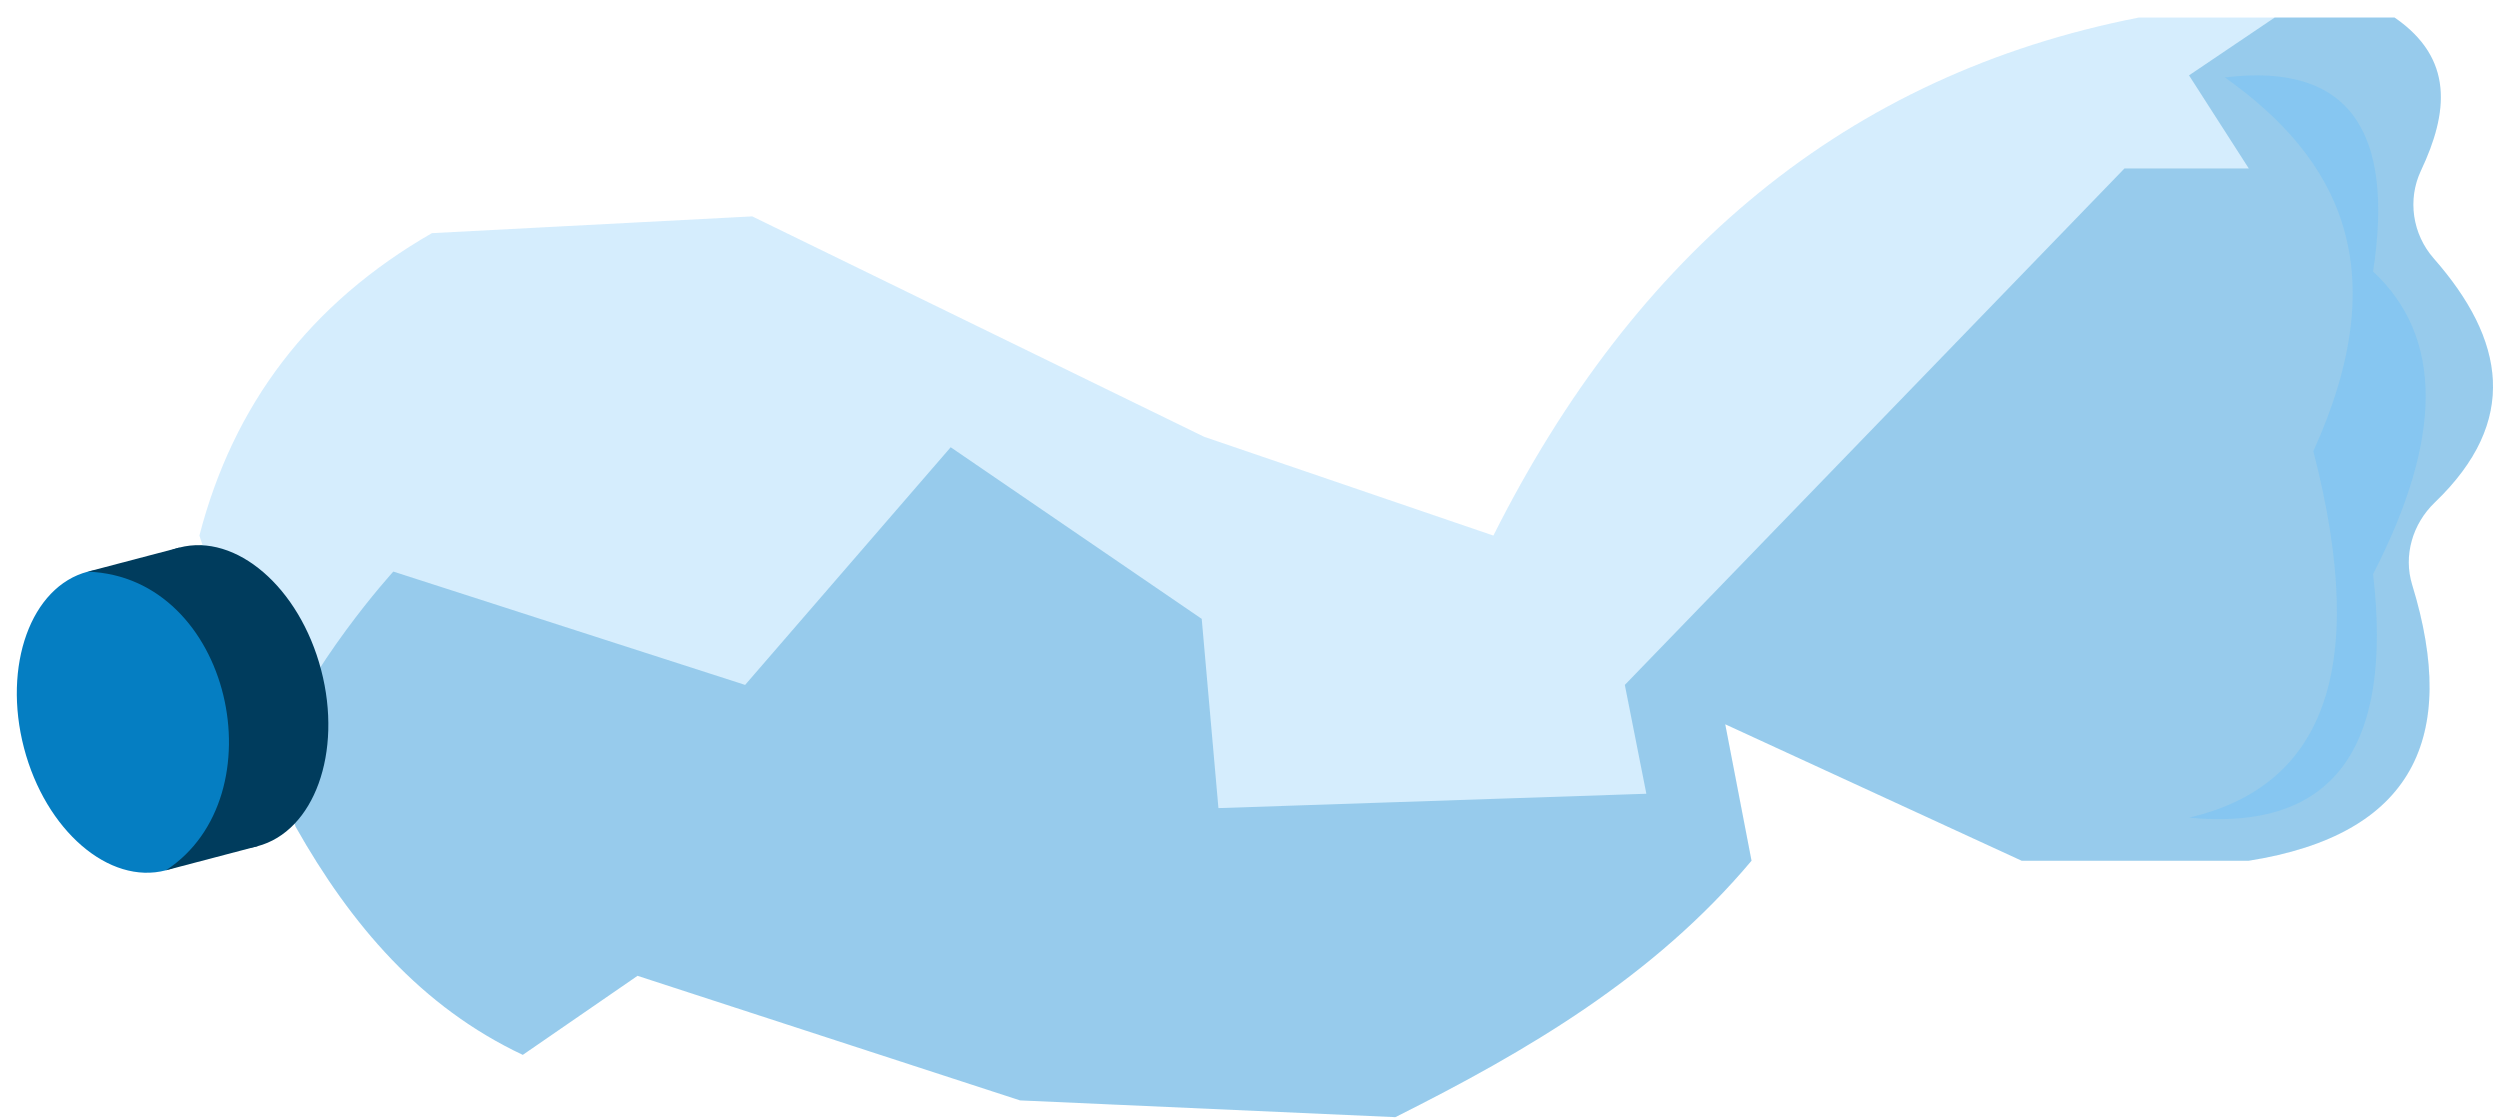
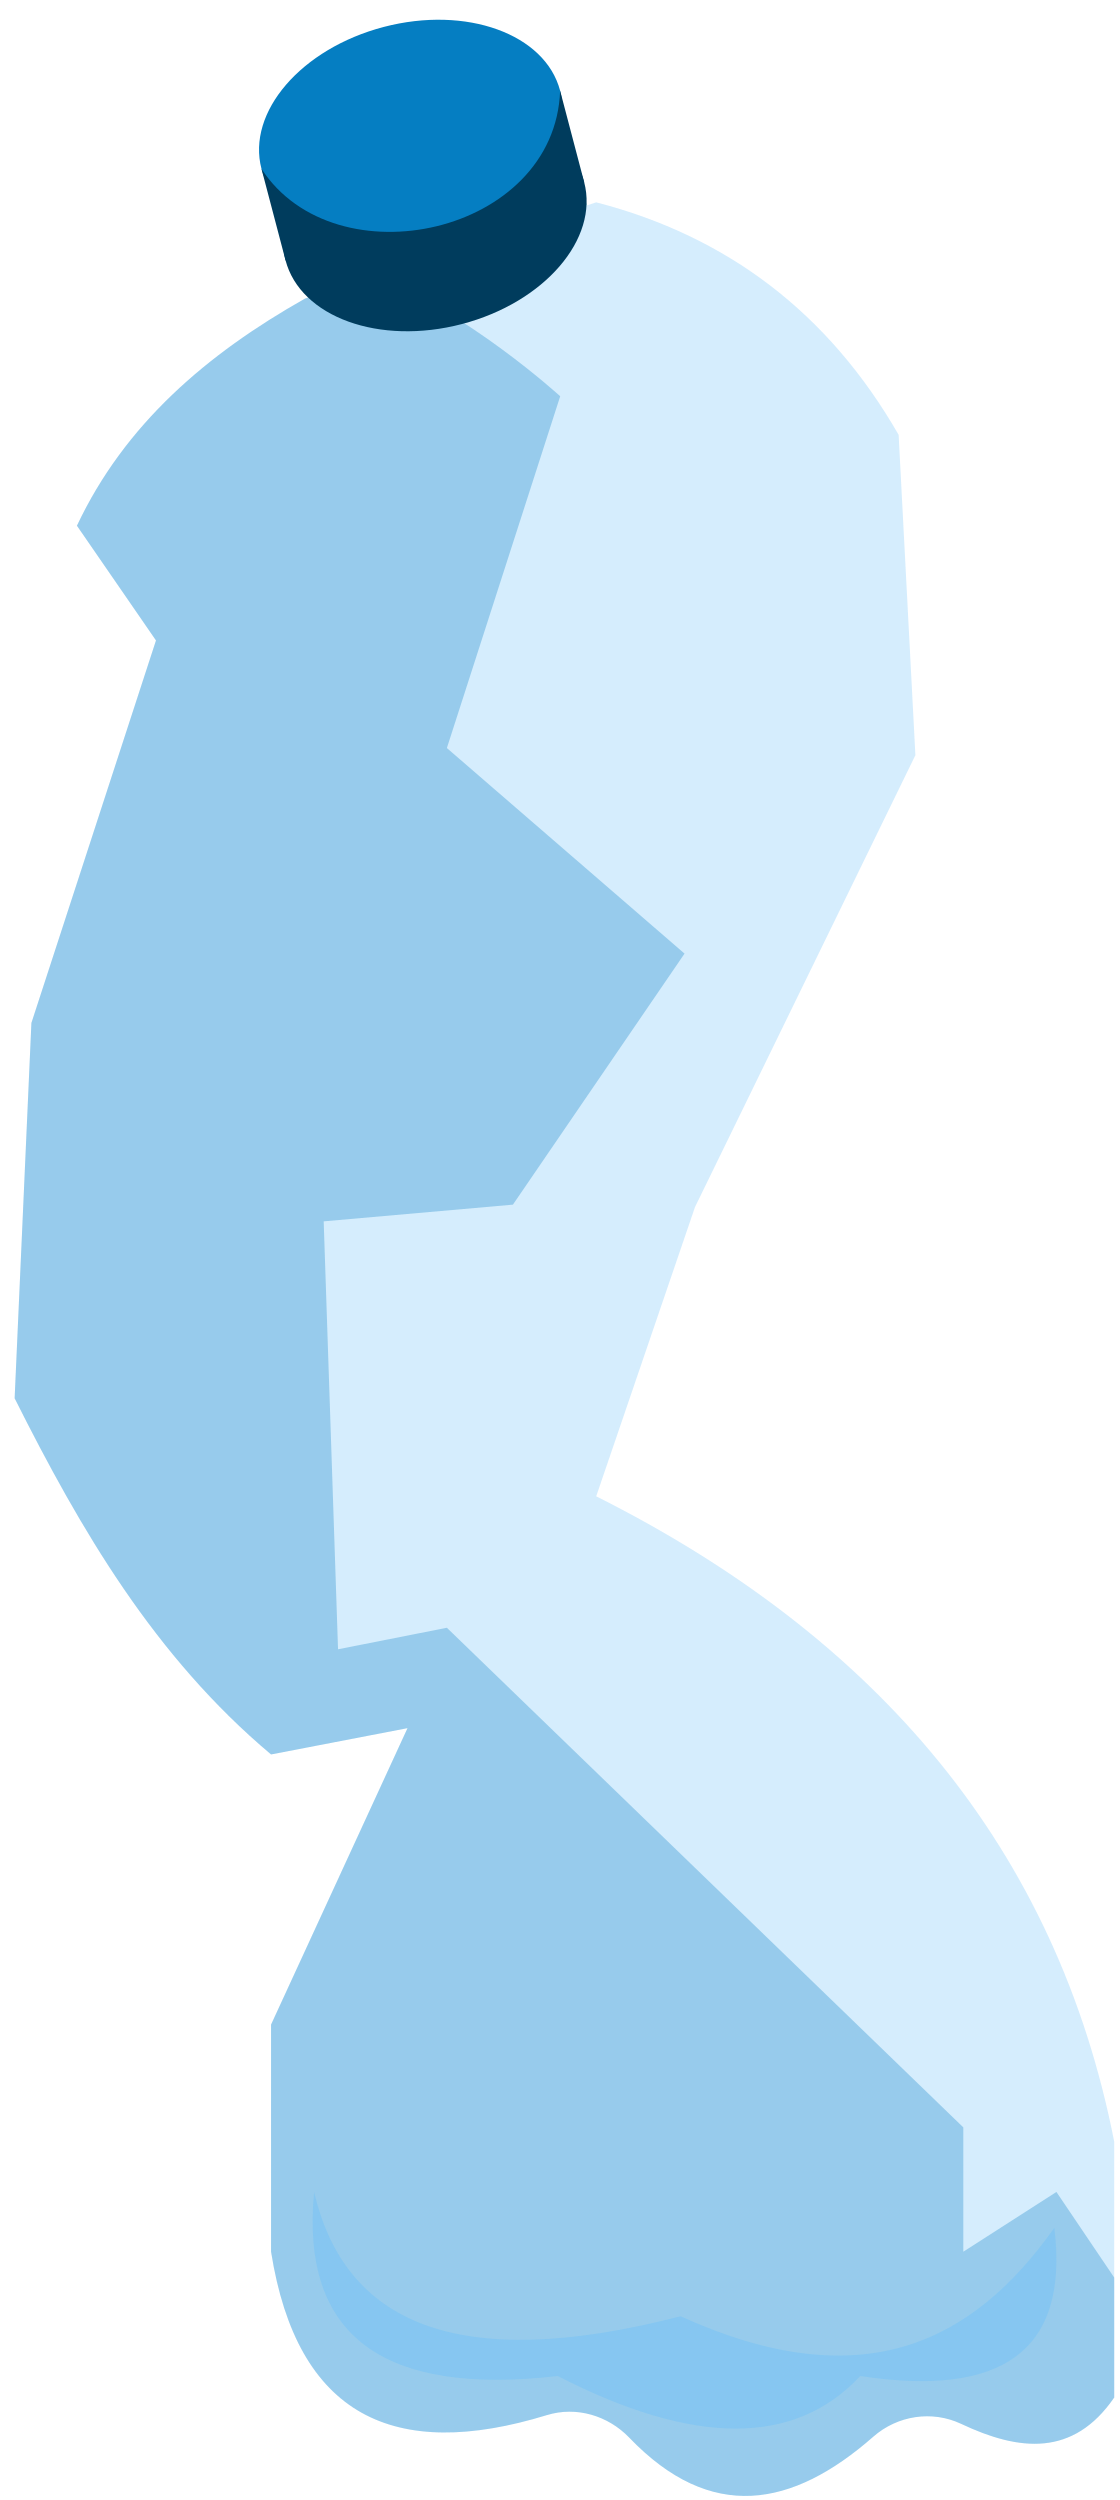
- <svg xmlns="http://www.w3.org/2000/svg" width="105px" height="47px" viewBox="0 0 105 47" version="1.1">
+ <svg xmlns="http://www.w3.org/2000/svg" width="47px" height="105px" viewBox="0 0 47 105" version="1.1">
  <g id="element" stroke="none" stroke-width="1" fill="none" fill-rule="evenodd">
-     <g id="Artboard" transform="translate(-127, -309)">
-       <g id="illust_trash_blue" transform="translate(127.706, 309.7373)">
-         <path d="M7.669,21.757 C9.092,16.255 12.314,11.998 17.434,9.055 L30.889,8.351 L49.866,17.607 L62.016,21.757 C67.957,9.929 76.815,2.412 89.124,0 L99.867,0 C102.364,1.717 102.129,3.981 100.973,6.429 C100.397,7.651 100.619,9.102 101.509,10.116 C104.505,13.527 105.124,16.942 101.555,20.365 C100.624,21.258 100.225,22.591 100.605,23.825 C102.578,30.248 100.642,34.322 93.743,35.413 L84.204,35.414 L71.753,29.682 L72.858,35.413 C68.739,40.314 63.426,43.411 57.899,46.183 L42.135,45.478 L26.07,40.247 L21.251,43.566 C16.986,41.556 14.04,38.109 11.712,33.989 L7.669,21.757 Z" id="Fill-37" fill-opacity="0.3" fill="#72C2F7" />
-         <path d="M93.743,35.413 C100.642,34.321 102.578,30.247 100.605,23.826 C100.226,22.591 100.624,21.259 101.555,20.366 C105.124,16.942 104.505,13.526 101.509,10.115 C100.62,9.102 100.397,7.65 100.973,6.43 C102.13,3.981 102.364,1.717 99.867,8.79882553e-13 L94.83,8.79882553e-13 L91.233,2.428 L93.743,6.338 L88.522,6.338 L67.537,28.029 L68.441,32.6 L50.468,33.203 L49.766,25.255 L39.223,18.047 L30.589,28.029 L15.814,23.269 C15.814,23.269 12.209,27.217 10.76,31.106 L11.712,33.988 C14.04,38.109 16.986,41.556 21.251,43.567 L26.07,40.246 L42.136,45.479 L57.899,46.183 C63.426,43.41 68.739,40.314 72.858,35.413 L71.754,29.682 L84.205,35.413 L93.743,35.413 Z" id="Fill-38" fill-opacity="0.3" fill="#057EC2" />
-         <path d="M92.739,2.515 C97.544,5.916 99.934,10.558 96.454,18.212 C98.891,27.657 96.702,32.326 91.233,33.605 C97.273,34.184 99.811,30.725 98.964,23.373 C101.905,17.658 101.914,13.417 98.964,10.665 C99.866,4.781 97.97,1.875 92.739,2.515" id="Fill-43" fill-opacity="0.45" fill="#72C2F7" />
-         <path d="M7.006,34.902 L10.845,33.893 C13.447,29.421 12.796,25.453 7.776,22.165 L3.937,23.175 C9.955,23.282 11.792,31.913 7.006,34.902" id="Fill-54" fill="#46C9CC" />
-         <g id="Group" transform="translate(0, 22.15938)">
-           <path d="M10.103,12.646 C12.49,12.019 13.689,8.704 12.782,5.24 C11.875,1.776 9.208,-0.524 6.821,0.103 C4.434,0.729 3.235,4.047 4.142,7.51 C5.047,10.974 7.716,13.274 10.103,12.646" id="Fill-55" fill="#003C5D" />
-           <path d="M6.263,13.656 C8.65,13.028 9.849,9.712 8.942,6.248 C8.037,2.785 5.368,0.484 2.981,1.113 C0.594,1.738 -0.603,5.055 0.302,8.519 C1.209,11.983 3.877,14.283 6.263,13.656" id="Fill-57" fill="#057EC2" />
-           <path d="M6.263,13.656 L10.103,12.646 C12.64,7.927 11.921,3.691 6.821,0.103 L2.981,1.113 C9.028,1.329 11.021,10.555 6.263,13.656" id="Fill-56" fill="#003C5D" />
+     <g id="Artboard" transform="translate(-156, -280)">
+       <g id="Group" transform="translate(127.706, 309.7373)">
+         <g id="illust_trash_blue" transform="translate(52, 23.0915) rotate(90) translate(-52, -23.0915) ">
+           <path d="M7.669,21.757 C9.092,16.255 12.314,11.998 17.434,9.055 L30.889,8.351 L49.866,17.607 L62.016,21.757 C67.957,9.929 76.815,2.412 89.124,0 L99.867,0 C102.364,1.717 102.129,3.981 100.973,6.429 C100.397,7.651 100.619,9.102 101.509,10.116 C104.505,13.527 105.124,16.942 101.555,20.365 C100.624,21.258 100.225,22.591 100.605,23.825 C102.578,30.248 100.642,34.322 93.743,35.413 L84.204,35.414 L71.753,29.682 L72.858,35.413 C68.739,40.314 63.426,43.411 57.899,46.183 L42.135,45.478 L26.07,40.247 L21.251,43.566 C16.986,41.556 14.04,38.109 11.712,33.989 L7.669,21.757 Z" id="Fill-37" fill-opacity="0.3" fill="#72C2F7" />
+           <path d="M93.743,35.413 C100.642,34.321 102.578,30.247 100.605,23.826 C100.226,22.591 100.624,21.259 101.555,20.366 C105.124,16.942 104.505,13.526 101.509,10.115 C100.62,9.102 100.397,7.65 100.973,6.43 C102.13,3.981 102.364,1.717 99.867,8.79882553e-13 L94.83,8.79882553e-13 L91.233,2.428 L93.743,6.338 L88.522,6.338 L67.537,28.029 L68.441,32.6 L50.468,33.203 L49.766,25.255 L39.223,18.047 L30.589,28.029 L15.814,23.269 C15.814,23.269 12.209,27.217 10.76,31.106 L11.712,33.988 C14.04,38.109 16.986,41.556 21.251,43.567 L26.07,40.246 L42.136,45.479 L57.899,46.183 C63.426,43.41 68.739,40.314 72.858,35.413 L71.754,29.682 L84.205,35.413 L93.743,35.413 Z" id="Fill-38" fill-opacity="0.3" fill="#057EC2" />
+           <path d="M92.739,2.515 C97.544,5.916 99.934,10.558 96.454,18.212 C98.891,27.657 96.702,32.326 91.233,33.605 C97.273,34.184 99.811,30.725 98.964,23.373 C101.905,17.658 101.914,13.417 98.964,10.665 C99.866,4.781 97.97,1.875 92.739,2.515" id="Fill-43" fill-opacity="0.45" fill="#72C2F7" />
+           <path d="M7.006,34.902 L10.845,33.893 C13.447,29.421 12.796,25.453 7.776,22.165 L3.937,23.175 C9.955,23.282 11.792,31.913 7.006,34.902" id="Fill-54" fill="#46C9CC" />
+           <g id="Group" transform="translate(0, 22.15938)">
+             <path d="M10.103,12.646 C12.49,12.019 13.689,8.704 12.782,5.24 C11.875,1.776 9.208,-0.524 6.821,0.103 C4.434,0.729 3.235,4.047 4.142,7.51 C5.047,10.974 7.716,13.274 10.103,12.646" id="Fill-55" fill="#003C5D" />
+             <path d="M6.263,13.656 C8.65,13.028 9.849,9.712 8.942,6.248 C8.037,2.785 5.368,0.484 2.981,1.113 C0.594,1.738 -0.603,5.055 0.302,8.519 C1.209,11.983 3.877,14.283 6.263,13.656" id="Fill-57" fill="#057EC2" />
+             <path d="M6.263,13.656 L10.103,12.646 C12.64,7.927 11.921,3.691 6.821,0.103 L2.981,1.113 C9.028,1.329 11.021,10.555 6.263,13.656" id="Fill-56" fill="#003C5D" />
+           </g>
        </g>
      </g>
    </g>
  </g>
</svg>
